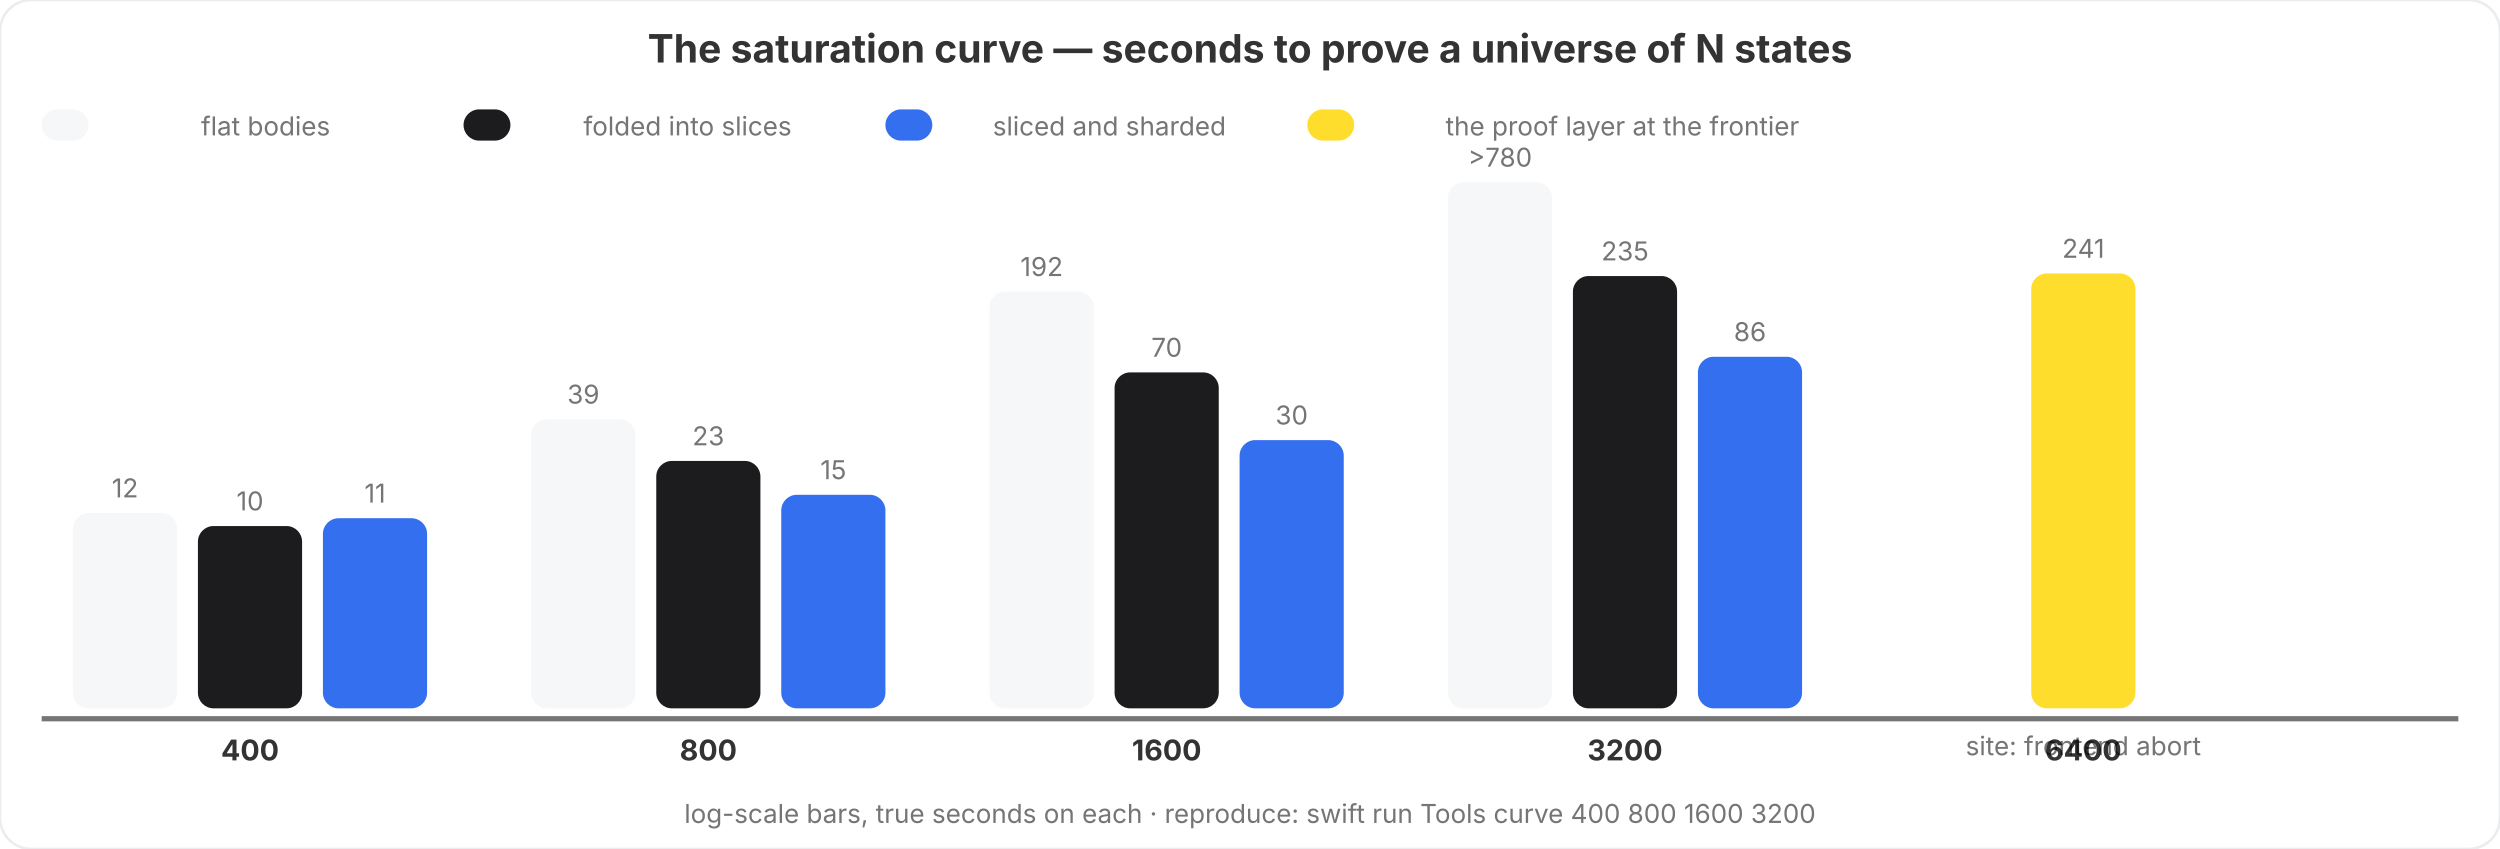
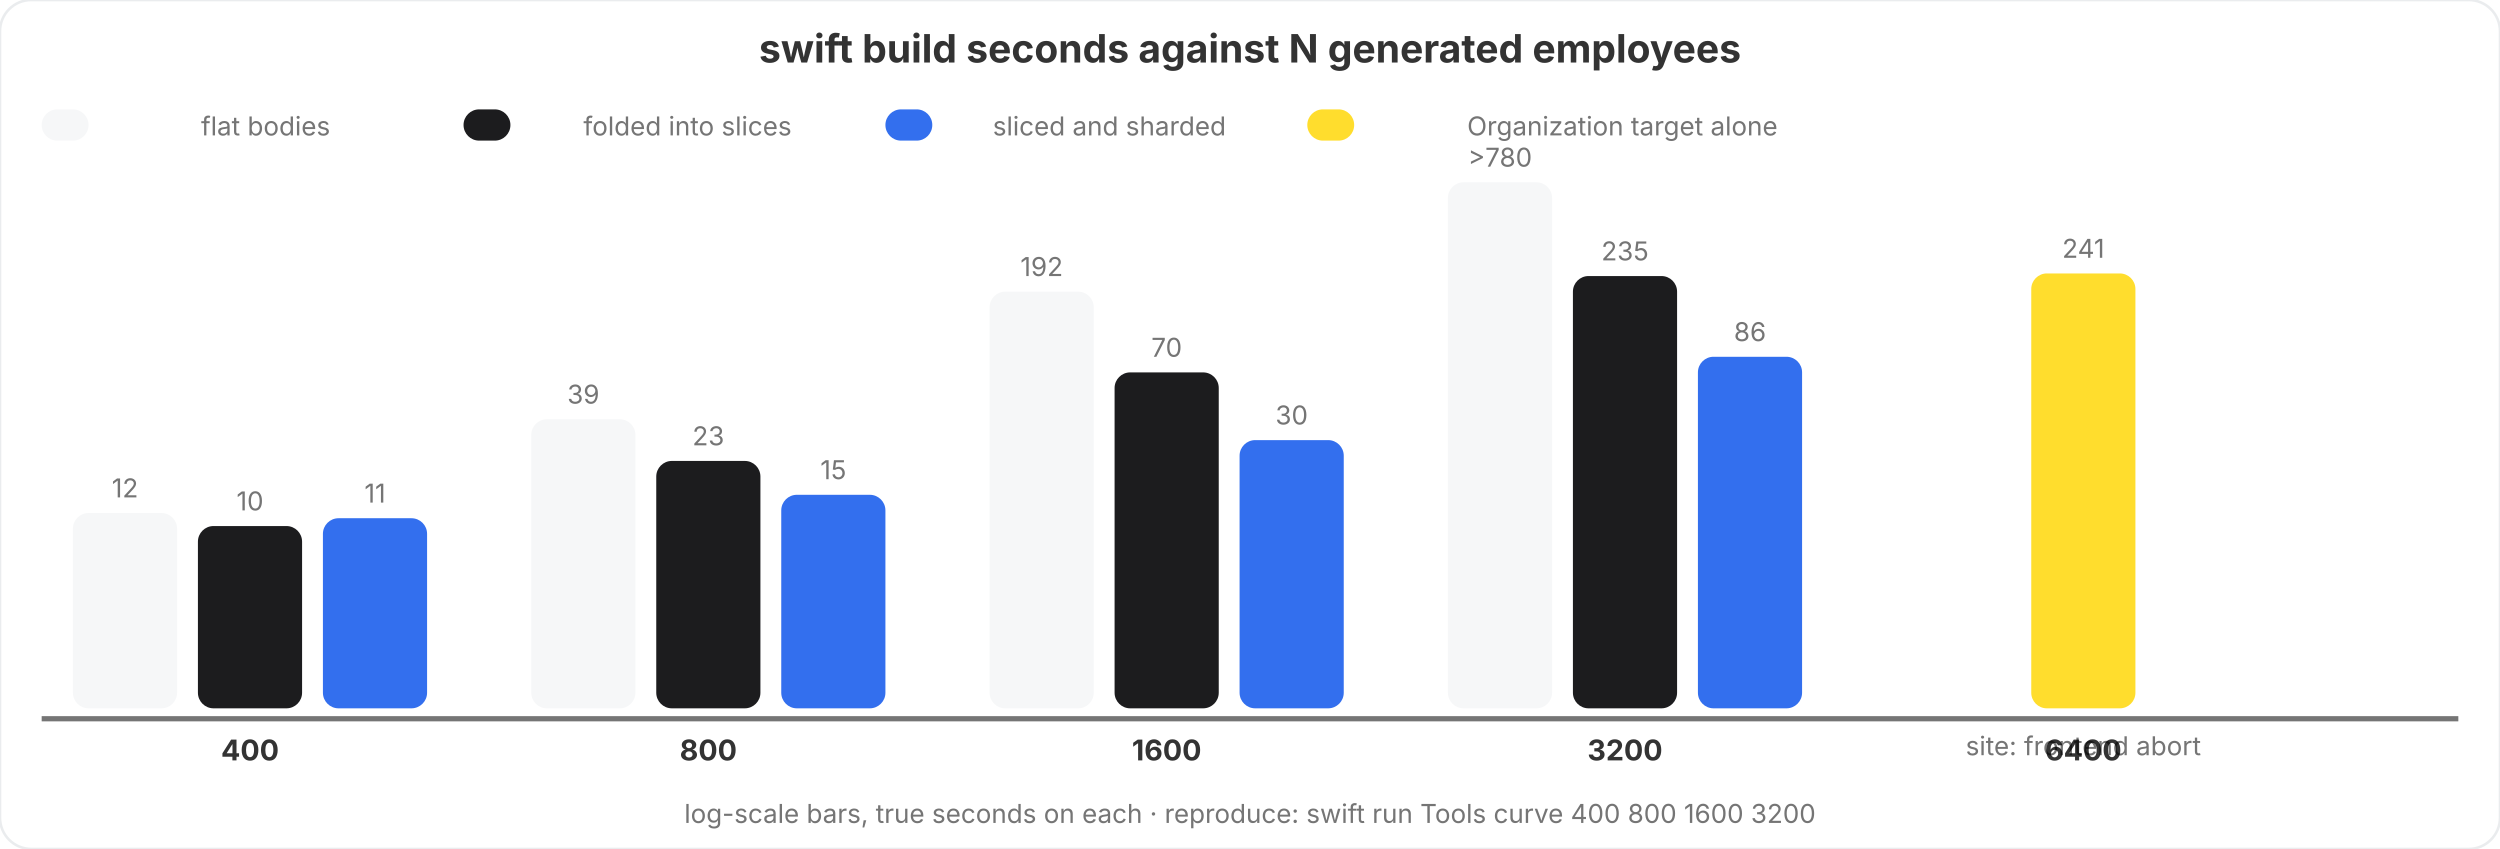
- <svg xmlns="http://www.w3.org/2000/svg" viewBox="0 0 960 326" role="img" data-vi-canvas="1" font-family="Inter, Roboto, system-ui, sans-serif" aria-label="The saturation curve: build seconds against universe size, grouped bars on a log scale. Flat bodies grow near-quadratic, folding the bodies into slices drops the exponent, sharding the files and the renderers drops the constant, and at 6400 states the proof still passes while the site pipeline hits the frontend's own abort.">
+ <svg xmlns="http://www.w3.org/2000/svg" viewBox="0 0 960 326" role="img" data-vi-canvas="1" font-family="Inter, Roboto, system-ui, sans-serif" aria-label="Build seconds against the number of generated employees, grouped bars on a log scale, one color per code layout, true seconds printed on each bar. Flat bodies grow near-quadratic, slices drop the exponent, shards drop the constant. At 6400 the Organization target builds in 241 seconds while the full package aborts in the compiler frontend.">
  <filter id="soft-shadow" x="-20%" y="-20%" width="140%" height="140%">
    <feDropShadow dx="0" dy="5" stdDeviation="10" flood-color="#000000" flood-opacity="0.10" />
  </filter>
  <g transform="translate(0, 0)">
    <g transform="translate(0, 0)">
      <g transform="translate(0, 0)">
        <rect x="0" width="960" height="326" rx="12" fill="var(--vi-surface-card, #FFFFFF)" stroke="var(--vi-line, #EAECEE)" stroke-width="1" />
      </g>
    </g>
    <g transform="translate(0, 0)">
      <g transform="translate(0, 0)">
-         <text x="480" y="24" text-anchor="middle" fill="var(--vi-text-primary, rgba(0,0,0,0.80))" font-weight="700" font-size="15">The saturation curve — seconds to prove a universe of N states</text>
+         <text x="480" y="24" text-anchor="middle" fill="var(--vi-text-primary, rgba(0,0,0,0.80))" font-weight="700" font-size="15">swift build seconds against N generated employees</text>
      </g>
    </g>
    <g transform="translate(0, 36)">
      <g transform="translate(16, 0)">
        <g transform="translate(0, 6)">
          <rect x="0" width="18" height="12" rx="6" fill="var(--vi-surface-track, #F6F7F8)" />
        </g>
      </g>
      <g transform="translate(42, 0)">
        <text x="60" y="16" text-anchor="middle" fill="var(--vi-text-secondary, rgba(0,0,0,0.54))" font-weight="400" font-size="10">flat bodies</text>
      </g>
      <g transform="translate(178, 0)">
        <g transform="translate(0, 6)">
          <rect x="0" width="18" height="12" rx="6" fill="#1C1C1E" />
        </g>
      </g>
      <g transform="translate(204, 0)">
        <text x="60" y="16" text-anchor="middle" fill="var(--vi-text-secondary, rgba(0,0,0,0.54))" font-weight="400" font-size="10">folded into slices</text>
      </g>
      <g transform="translate(340, 0)">
        <g transform="translate(0, 6)">
          <rect x="0" width="18" height="12" rx="6" fill="var(--vi-action, #336FEE)" />
        </g>
      </g>
      <g transform="translate(366, 0)">
        <text x="60" y="16" text-anchor="middle" fill="var(--vi-text-secondary, rgba(0,0,0,0.54))" font-weight="400" font-size="10">sliced and sharded</text>
      </g>
      <g transform="translate(502, 0)">
        <g transform="translate(0, 6)">
          <rect x="0" width="18" height="12" rx="6" fill="var(--vi-accent, #FFDD2D)" />
        </g>
      </g>
      <g transform="translate(528, 0)">
-         <text x="95" y="16" text-anchor="middle" fill="var(--vi-text-secondary, rgba(0,0,0,0.54))" font-weight="400" font-size="10">the proof layer at the frontier</text>
+         <text x="95" y="16" text-anchor="middle" fill="var(--vi-text-secondary, rgba(0,0,0,0.54))" font-weight="400" font-size="10">Organization target alone</text>
      </g>
    </g>
    <g transform="translate(0, 62)">
      <g transform="translate(16, 0)">
        <g transform="translate(12, 0)">
          <g transform="translate(0, 135)">
            <rect x="0" width="40" height="75" rx="6" fill="var(--vi-surface-track, #F6F7F8)" />
            <text x="20" y="-6" text-anchor="middle" fill="var(--vi-text-secondary, rgba(0,0,0,0.54))" font-weight="400" font-size="10">12</text>
          </g>
        </g>
        <g transform="translate(60, 0)">
          <g transform="translate(0, 140)">
            <rect x="0" width="40" height="70" rx="6" fill="#1C1C1E" />
            <text x="20" y="-6" text-anchor="middle" fill="var(--vi-text-secondary, rgba(0,0,0,0.54))" font-weight="400" font-size="10">10</text>
          </g>
        </g>
        <g transform="translate(108, 0)">
          <g transform="translate(0, 137)">
            <rect x="0" width="40" height="73" rx="6" fill="var(--vi-action, #336FEE)" />
            <text x="20" y="-6" text-anchor="middle" fill="var(--vi-text-secondary, rgba(0,0,0,0.54))" font-weight="400" font-size="10">11</text>
          </g>
        </g>
      </g>
      <g transform="translate(192, 0)">
        <g transform="translate(12, 0)">
          <g transform="translate(0, 99)">
            <rect x="0" width="40" height="111" rx="6" fill="var(--vi-surface-track, #F6F7F8)" />
            <text x="20" y="-6" text-anchor="middle" fill="var(--vi-text-secondary, rgba(0,0,0,0.54))" font-weight="400" font-size="10">39</text>
          </g>
        </g>
        <g transform="translate(60, 0)">
          <g transform="translate(0, 115)">
            <rect x="0" width="40" height="95" rx="6" fill="#1C1C1E" />
            <text x="20" y="-6" text-anchor="middle" fill="var(--vi-text-secondary, rgba(0,0,0,0.54))" font-weight="400" font-size="10">23</text>
          </g>
        </g>
        <g transform="translate(108, 0)">
          <g transform="translate(0, 128)">
            <rect x="0" width="40" height="82" rx="6" fill="var(--vi-action, #336FEE)" />
            <text x="20" y="-6" text-anchor="middle" fill="var(--vi-text-secondary, rgba(0,0,0,0.54))" font-weight="400" font-size="10">15</text>
          </g>
        </g>
      </g>
      <g transform="translate(368, 0)">
        <g transform="translate(12, 0)">
          <g transform="translate(0, 50)">
            <rect x="0" width="40" height="160" rx="6" fill="var(--vi-surface-track, #F6F7F8)" />
            <text x="20" y="-6" text-anchor="middle" fill="var(--vi-text-secondary, rgba(0,0,0,0.54))" font-weight="400" font-size="10">192</text>
          </g>
        </g>
        <g transform="translate(60, 0)">
          <g transform="translate(0, 81)">
            <rect x="0" width="40" height="129" rx="6" fill="#1C1C1E" />
            <text x="20" y="-6" text-anchor="middle" fill="var(--vi-text-secondary, rgba(0,0,0,0.54))" font-weight="400" font-size="10">70</text>
          </g>
        </g>
        <g transform="translate(108, 0)">
          <g transform="translate(0, 107)">
            <rect x="0" width="40" height="103" rx="6" fill="var(--vi-action, #336FEE)" />
            <text x="20" y="-6" text-anchor="middle" fill="var(--vi-text-secondary, rgba(0,0,0,0.54))" font-weight="400" font-size="10">30</text>
          </g>
        </g>
      </g>
      <g transform="translate(544, 0)">
        <g transform="translate(12, 0)">
          <g transform="translate(0, 8)">
            <rect x="0" width="40" height="202" rx="6" fill="var(--vi-surface-track, #F6F7F8)" />
            <text x="20" y="-6" text-anchor="middle" fill="var(--vi-text-secondary, rgba(0,0,0,0.54))" font-weight="400" font-size="10">&gt;780</text>
          </g>
        </g>
        <g transform="translate(60, 0)">
          <g transform="translate(0, 44)">
            <rect x="0" width="40" height="166" rx="6" fill="#1C1C1E" />
            <text x="20" y="-6" text-anchor="middle" fill="var(--vi-text-secondary, rgba(0,0,0,0.54))" font-weight="400" font-size="10">235</text>
          </g>
        </g>
        <g transform="translate(108, 0)">
          <g transform="translate(0, 75)">
            <rect x="0" width="40" height="135" rx="6" fill="var(--vi-action, #336FEE)" />
            <text x="20" y="-6" text-anchor="middle" fill="var(--vi-text-secondary, rgba(0,0,0,0.54))" font-weight="400" font-size="10">86</text>
          </g>
        </g>
      </g>
      <g transform="translate(720, 0)">
        <g transform="translate(60, 0)">
          <g transform="translate(0, 43)">
            <rect x="0" width="40" height="167" rx="6" fill="var(--vi-accent, #FFDD2D)" />
            <text x="20" y="-6" text-anchor="middle" fill="var(--vi-text-secondary, rgba(0,0,0,0.54))" font-weight="400" font-size="10">241</text>
          </g>
        </g>
      </g>
    </g>
    <g transform="translate(0, 62)">
      <g transform="translate(16, 0)">
        <line x1="0" y1="214" x2="928" y2="214" stroke="var(--vi-text-secondary, rgba(0,0,0,0.54))" stroke-width="2" />
      </g>
    </g>
    <g transform="translate(0, 276)">
      <g transform="translate(16, 0)">
        <text x="80" y="16" text-anchor="middle" fill="var(--vi-text-primary, rgba(0,0,0,0.80))" font-weight="700" font-size="11">400</text>
      </g>
      <g transform="translate(192, 0)">
        <text x="80" y="16" text-anchor="middle" fill="var(--vi-text-primary, rgba(0,0,0,0.80))" font-weight="700" font-size="11">800</text>
      </g>
      <g transform="translate(368, 0)">
        <text x="80" y="16" text-anchor="middle" fill="var(--vi-text-primary, rgba(0,0,0,0.80))" font-weight="700" font-size="11">1600</text>
      </g>
      <g transform="translate(544, 0)">
        <text x="80" y="16" text-anchor="middle" fill="var(--vi-text-primary, rgba(0,0,0,0.80))" font-weight="700" font-size="11">3200</text>
      </g>
      <g transform="translate(720, 0)">
        <g transform="translate(10, 0)">
          <text x="70" y="16" text-anchor="middle" fill="var(--vi-text-primary, rgba(0,0,0,0.80))" font-weight="700" font-size="11">6400</text>
          <g transform="translate(0, 20)">
            <text x="70" y="-6" text-anchor="middle" fill="var(--vi-text-secondary, rgba(0,0,0,0.54))" font-weight="400" font-size="10">site: frontend abort</text>
          </g>
        </g>
      </g>
    </g>
    <g transform="translate(0, 300)">
      <g transform="translate(0, 0)">
        <text x="480" y="16" text-anchor="middle" fill="var(--vi-text-secondary, rgba(0,0,0,0.54))" font-weight="400" font-size="10">log-scale bars, true seconds on each · reproduce: swift run Tools curve 400 800 1600 3200</text>
      </g>
    </g>
  </g>
</svg>
